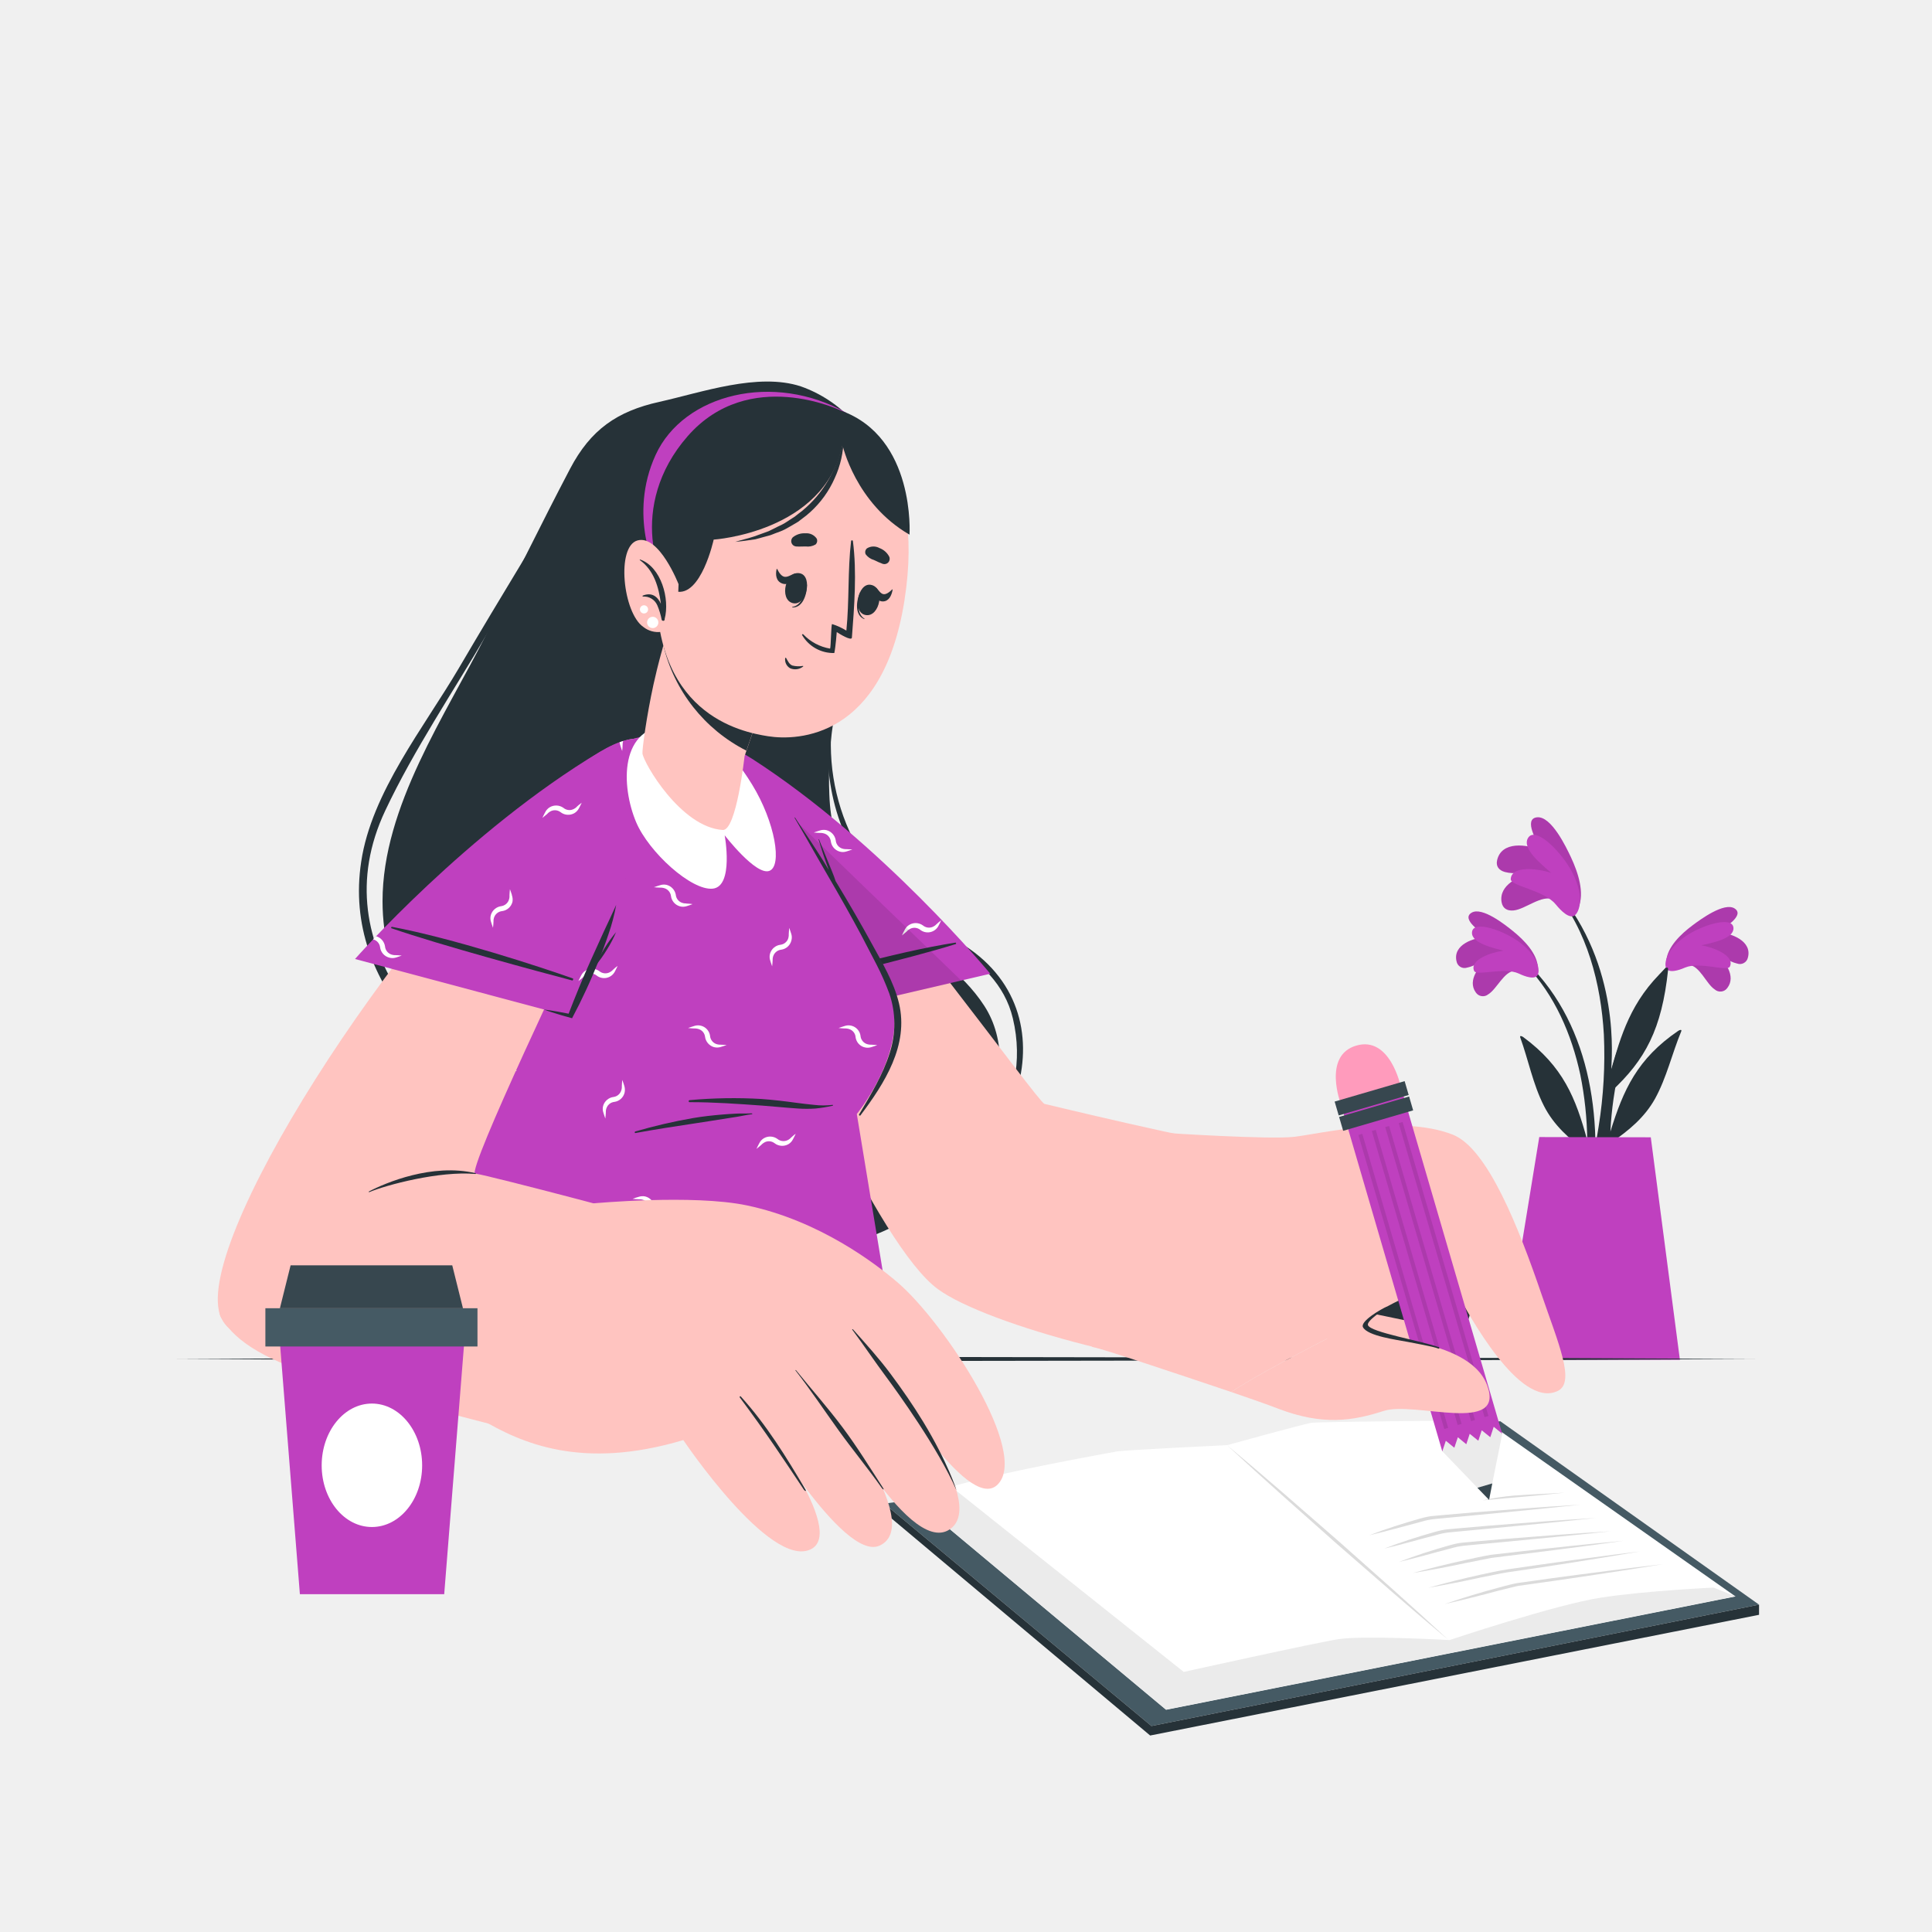
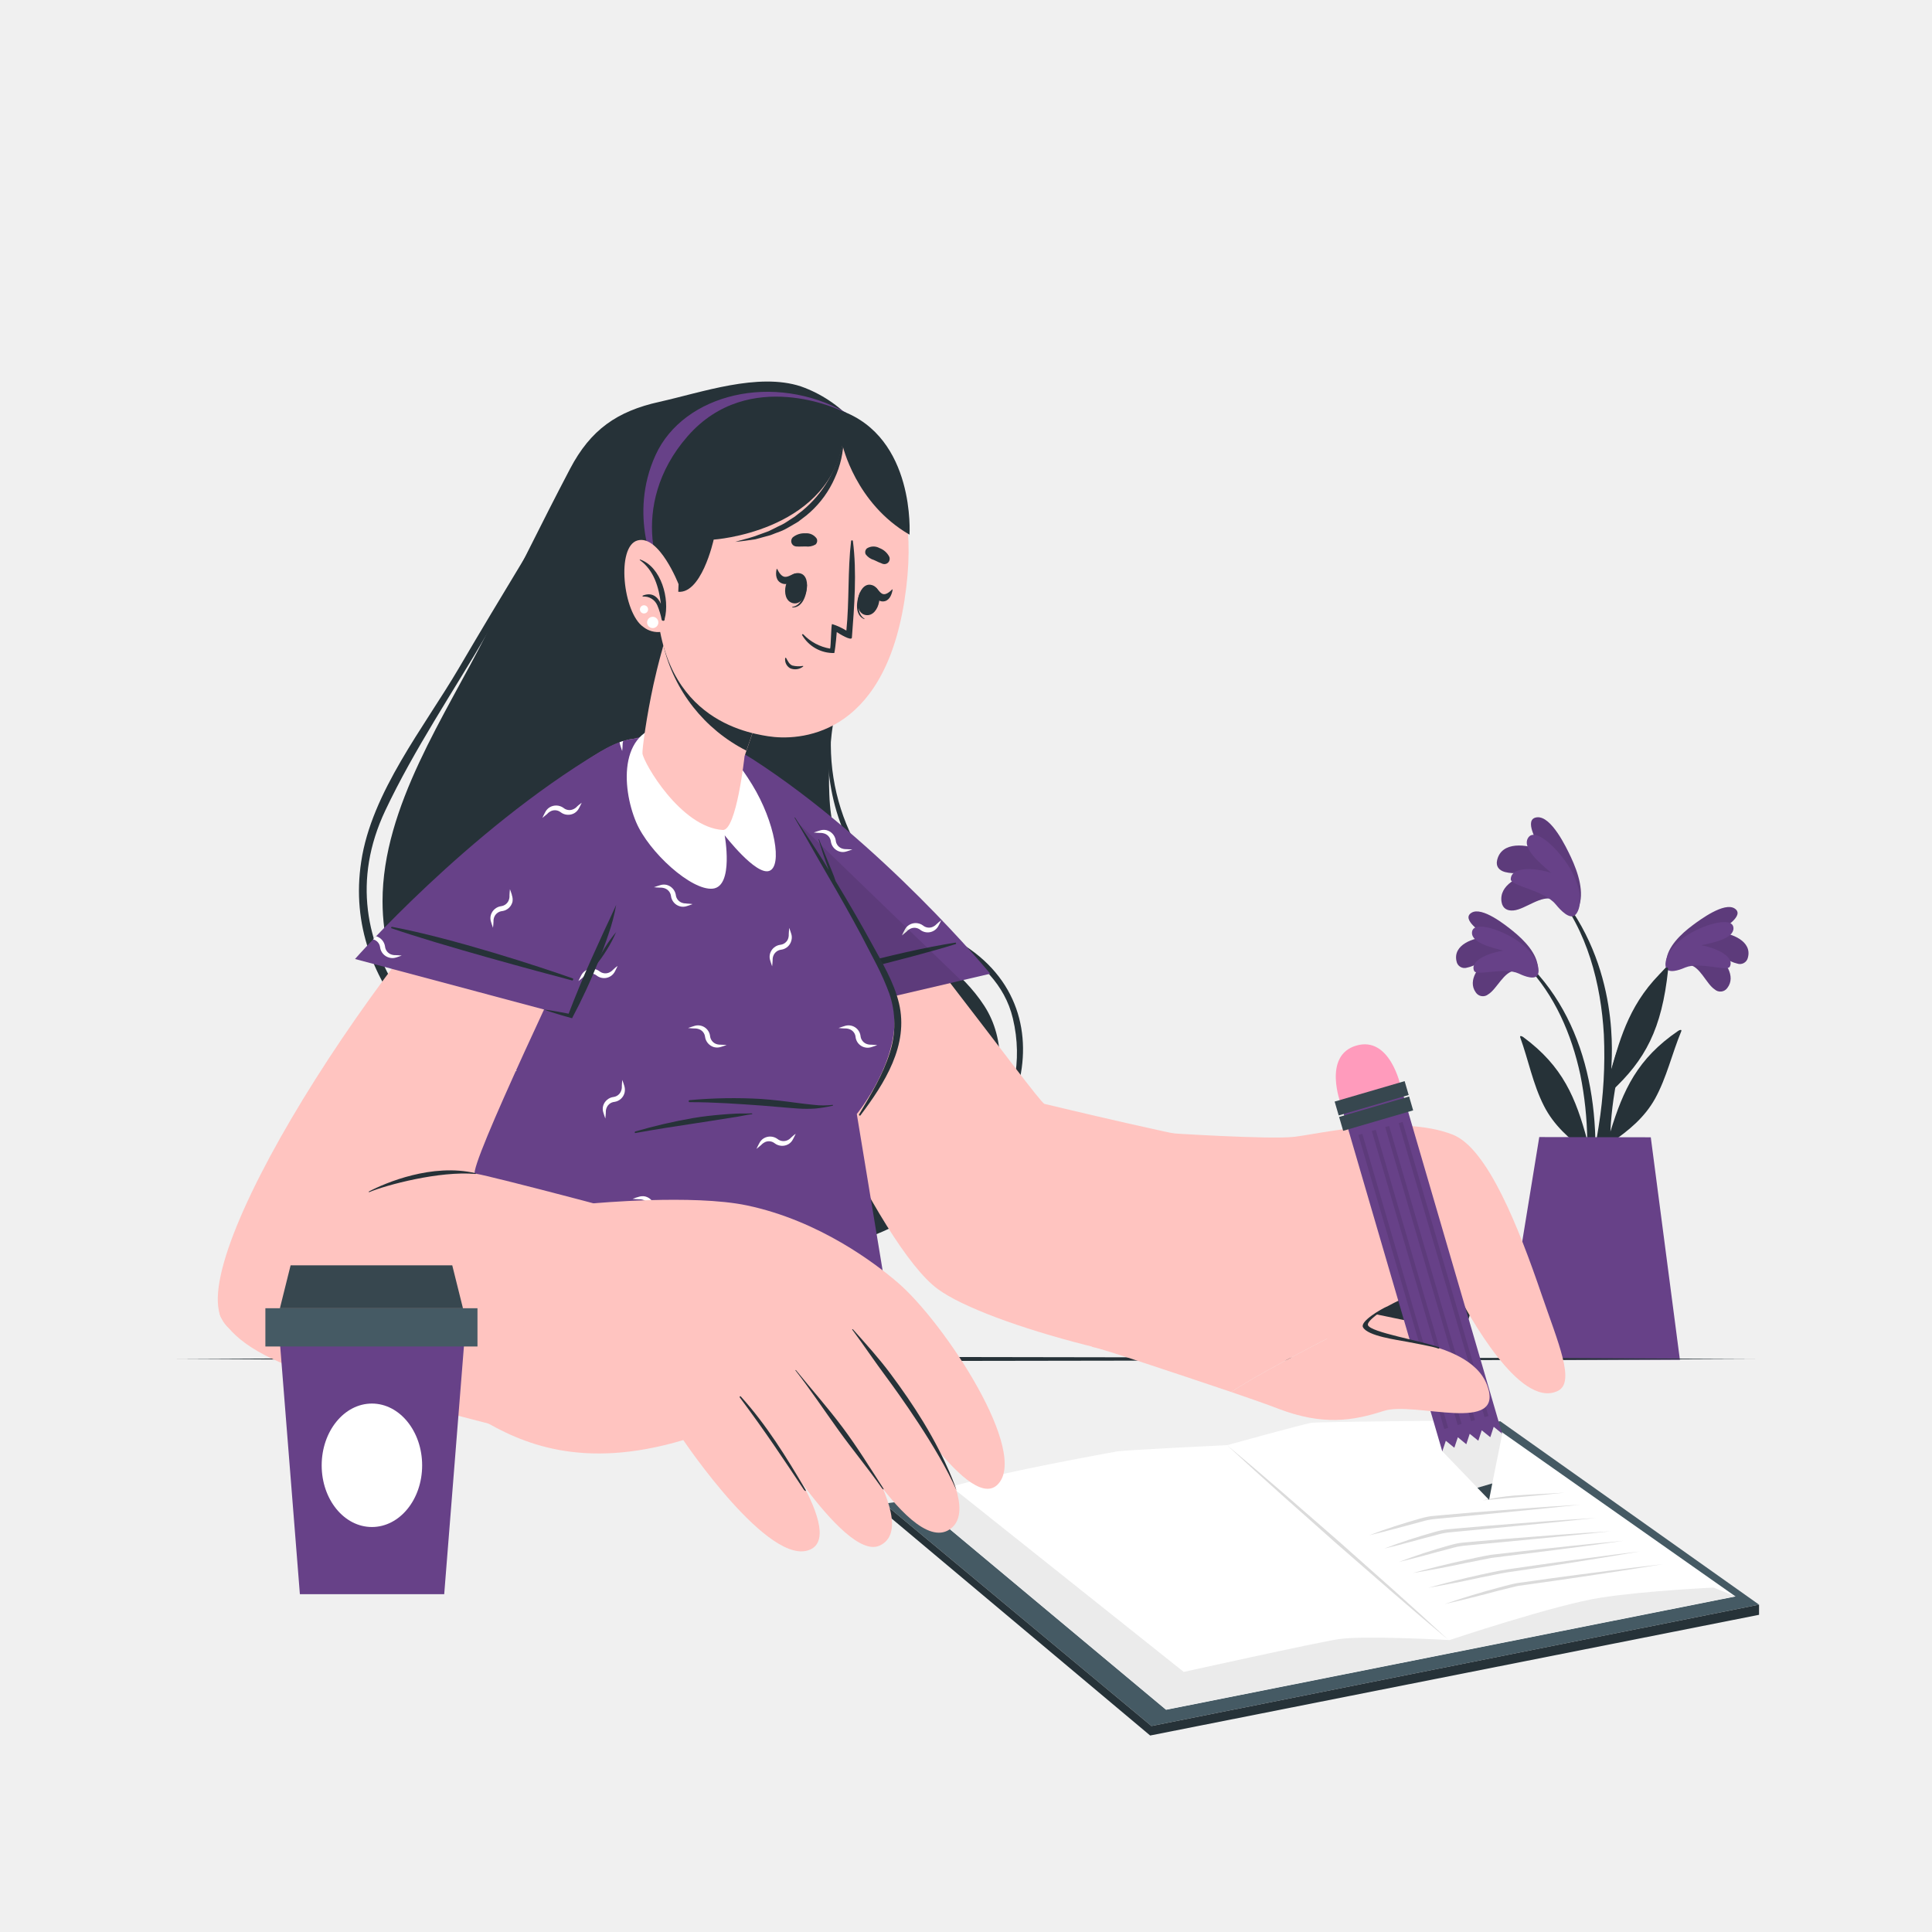
<svg xmlns="http://www.w3.org/2000/svg" viewBox="0 0 500 500">
  <g id="freepik--Book--inject-56">
    <polygon points="228.85 389.14 388.26 367.81 455.24 415.28 297.99 446.69 228.85 389.14" style="fill:#455a64" />
    <polygon points="228.85 389.14 297.99 446.69 455.24 415.28 455.24 417.91 297.66 449.15 228.85 391.4 228.85 389.14" style="fill:#263238" />
    <path d="M238.5,389.64l63.29,52.85,147.36-29.33-64.8-45.56s-43,.28-45.08.64S317.58,374,317.58,374s-26.77,1.28-28.62,1.65c-1.26.26-28.24,5-42.76,9.09Z" style="fill:#fff" />
    <polygon points="317.58 374.03 324.87 380.18 332.1 386.39 346.49 398.92 360.75 411.59 367.83 417.97 374.86 424.42 367.57 418.27 360.34 412.06 345.95 399.53 331.69 386.86 324.61 380.48 317.58 374.03" style="fill:#dbdbdb" />
    <path d="M373.86,415.13q6.81-2.33,13.76-4.19c1.16-.31,2.31-.64,3.48-.91.59-.14,1.17-.27,1.8-.37l1.78-.24,7.12-1c4.74-.66,9.5-1.24,14.25-1.87s9.5-1.18,14.26-1.74c-4.73.77-9.46,1.53-14.2,2.24s-9.47,1.45-14.21,2.11l-7.11,1-1.78.25c-.55.1-1.14.25-1.71.39l-3.48.86C383.19,412.91,378.55,414.09,373.86,415.13Z" style="fill:#dbdbdb" />
    <path d="M369.67,410.91q6.7-1.89,13.5-3.38c2.27-.5,4.51-1,6.85-1.36l6.88-1c4.59-.67,9.18-1.27,13.78-1.9s9.19-1.21,13.79-1.77c-4.57.78-9.14,1.55-13.72,2.27s-9.16,1.47-13.75,2.14l-6.88,1c-1.14.16-2.24.41-3.38.64l-3.41.68Q376.54,409.73,369.67,410.91Z" style="fill:#dbdbdb" />
    <path d="M365.59,407.1c4.44-1.21,8.91-2.33,13.41-3.31,2.25-.49,4.48-1,6.78-1.4l6.87-.79c4.57-.53,9.16-1,13.73-1.49s9.17-.92,13.75-1.35c-4.56.65-9.12,1.28-13.68,1.86s-9.13,1.19-13.7,1.73c-2.28.29-4.58.54-6.84.85l-6.75,1.34Q372.41,406,365.59,407.1Z" style="fill:#dbdbdb" />
    <path d="M362.05,404.23c4.33-1.68,8.74-3.08,13.21-4.34.56-.16,1.12-.3,1.7-.42a13.6,13.6,0,0,1,1.76-.26l3.46-.31,6.92-.6c9.22-.74,18.45-1.45,27.69-2-9.2,1-18.42,1.88-27.63,2.77l-6.91.64-3.45.33a19.52,19.52,0,0,0-3.33.69C371,401.87,366.57,403.19,362.05,404.23Z" style="fill:#dbdbdb" />
    <path d="M358.21,400.78c4.33-1.68,8.74-3.08,13.2-4.34.57-.16,1.13-.3,1.7-.42a13.74,13.74,0,0,1,1.77-.26l3.46-.31,6.92-.6c9.22-.74,18.45-1.45,27.69-2-9.2,1-18.42,1.88-27.63,2.76l-6.91.65-3.45.33a19.52,19.52,0,0,0-3.33.69C367.17,398.42,362.73,399.73,358.21,400.78Z" style="fill:#dbdbdb" />
    <path d="M354.37,397.32c4.32-1.67,8.73-3.07,13.2-4.33.56-.16,1.13-.3,1.7-.42a12.19,12.19,0,0,1,1.77-.26l3.46-.31,6.91-.6c9.23-.74,18.46-1.45,27.7-2-9.21,1-18.42,1.88-27.63,2.76l-6.91.65-3.45.33a18.6,18.6,0,0,0-3.33.69C363.32,395,358.89,396.28,354.37,397.32Z" style="fill:#dbdbdb" />
    <path d="M391.82,387.06c4.94-.37,8.2-.44,13.14-.76-9.2,1-12,1.11-21.25,2A58.14,58.14,0,0,1,391.82,387.06Z" style="fill:#dbdbdb" />
    <path d="M246.2,384.77l60.15,47.92s33.75-7.48,40.07-8.48,28.73.23,28.73.23,27.56-9.22,39.32-11,29-2.57,29-2.57l5.63,2.25-70.9,14.11-76.46,15.22L238.5,389.64Z" style="fill:#ebebeb" />
  </g>
  <g id="freepik--Plant--inject-56">
    <path d="M395.33,249.28c16.95,16.59,19.8,42.27,16.22,64.75-.09.51-.88.37-.88-.11,0-5.12.16-10.19.14-15.25l-.26-.68c-4.42-3.21-8.49-6.85-11-11.83-2.83-5.56-4-11.84-6.11-17.66-.2-.56.39-.39.78-.1,10.31,7.6,13.6,15.78,16.56,26.72a91.22,91.22,0,0,0-1.8-17c-2.23-10.38-6.63-20.66-14.09-28.36C394.6,249.43,395,249,395.33,249.28Z" style="fill:#263238" />
-     <path d="M392.15,251.21c-2.92.1-4.75,4.76-7,6.12a2.19,2.19,0,0,1-3.22-.5c-2.25-3.15.84-7,3.74-9.19-2.07.85-3.8,2.35-6,2.78a2.1,2.1,0,0,1-2.72-1.64c-1-4.28,4.38-6.19,8.07-6.28-1.79-1.24-6.91-4.62-4.19-6.28s8.77,3.16,10.73,4.75c2.89,2.34,6.32,5.84,6.45,9.5C398.12,254.74,394.39,252.11,392.15,251.21Z" style="fill:#BF40BF" />
+     <path d="M392.15,251.21c-2.92.1-4.75,4.76-7,6.12a2.19,2.19,0,0,1-3.22-.5c-2.25-3.15.84-7,3.74-9.19-2.07.85-3.8,2.35-6,2.78a2.1,2.1,0,0,1-2.72-1.64c-1-4.28,4.38-6.19,8.07-6.28-1.79-1.24-6.91-4.62-4.19-6.28s8.77,3.16,10.73,4.75c2.89,2.34,6.32,5.84,6.45,9.5C398.12,254.74,394.39,252.11,392.15,251.21Z" style="fill:#674188" />
    <path d="M392.15,251.21c-2.92.1-4.75,4.76-7,6.12a2.19,2.19,0,0,1-3.22-.5c-2.25-3.15.84-7,3.74-9.19-2.07.85-3.8,2.35-6,2.78a2.1,2.1,0,0,1-2.72-1.64c-1-4.28,4.38-6.19,8.07-6.28-1.79-1.24-6.91-4.62-4.19-6.28s8.77,3.16,10.73,4.75c2.89,2.34,6.32,5.84,6.45,9.5C398.12,254.74,394.39,252.11,392.15,251.21Z" style="opacity:0.1" />
-     <path d="M393,251.93c-3.73-1.69-10.89.75-11.5-.67-1.23-2.87,4.49-4.84,7.58-5.22-2.85-.77-8.3-2-8.13-4.74.2-3.35,8.36-.47,12.49,2.69,5.2,4,5.17,7.84,4.31,8.61C396.56,253.66,393.61,252.21,393,251.93Z" style="fill:#BF40BF" />
+     <path d="M393,251.93c-3.73-1.69-10.89.75-11.5-.67-1.23-2.87,4.49-4.84,7.58-5.22-2.85-.77-8.3-2-8.13-4.74.2-3.35,8.36-.47,12.49,2.69,5.2,4,5.17,7.84,4.31,8.61C396.56,253.66,393.61,252.21,393,251.93Z" style="fill:#674188" />
    <path d="M433.93,247.64c-17.56,15.93-21.38,41.48-18.67,64.09.07.51.87.4.88-.08.2-5.11.24-10.19.45-15.24l.28-.67c4.55-3.05,8.75-6.53,11.46-11.41,3-5.45,4.39-11.68,6.77-17.41.23-.55-.37-.41-.77-.14C423.74,274,420.14,282,416.77,292.85a90.23,90.23,0,0,1,2.44-16.94c2.62-10.29,7.41-20.4,15.16-27.81C434.65,247.82,434.24,247.35,433.93,247.64Z" style="fill:#263238" />
-     <path d="M437,249.69c2.91.21,4.56,4.94,6.78,6.38a2.19,2.19,0,0,0,3.24-.38c2.37-3.06-.57-7.05-3.39-9.33,2,.94,3.71,2.5,5.93,3a2.11,2.11,0,0,0,2.79-1.53c1.15-4.24-4.15-6.35-7.83-6.58,1.83-1.17,7.08-4.36,4.42-6.12s-8.88,2.83-10.9,4.34c-3,2.23-6.54,5.59-6.81,9.24C430.94,253,434.77,250.5,437,249.69Z" style="fill:#BF40BF" />
+     <path d="M437,249.69c2.91.21,4.56,4.94,6.78,6.38a2.19,2.19,0,0,0,3.24-.38c2.37-3.06-.57-7.05-3.39-9.33,2,.94,3.71,2.5,5.93,3a2.11,2.11,0,0,0,2.79-1.53c1.15-4.24-4.15-6.35-7.83-6.58,1.83-1.17,7.08-4.36,4.42-6.12s-8.88,2.83-10.9,4.34c-3,2.23-6.54,5.59-6.81,9.24C430.94,253,434.77,250.5,437,249.69Z" style="fill:#674188" />
    <path d="M437,249.69c2.91.21,4.56,4.94,6.78,6.38a2.19,2.19,0,0,0,3.24-.38c2.37-3.06-.57-7.05-3.39-9.33,2,.94,3.71,2.5,5.93,3a2.11,2.11,0,0,0,2.79-1.53c1.15-4.24-4.15-6.35-7.83-6.58,1.83-1.17,7.08-4.36,4.42-6.12s-8.88,2.83-10.9,4.34c-3,2.23-6.54,5.59-6.81,9.24C430.94,253,434.77,250.5,437,249.69Z" style="opacity:0.1" />
-     <path d="M436.17,250.38c3.79-1.56,10.86,1.15,11.52-.23,1.34-2.83-4.3-5-7.37-5.51,2.87-.66,8.36-1.68,8.3-4.43-.08-3.36-8.34-.79-12.58,2.22-5.35,3.79-5.47,7.63-4.64,8.44C432.54,252,435.55,250.63,436.17,250.38Z" style="fill:#BF40BF" />
+     <path d="M436.17,250.38c3.79-1.56,10.86,1.15,11.52-.23,1.34-2.83-4.3-5-7.37-5.51,2.87-.66,8.36-1.68,8.3-4.43-.08-3.36-8.34-.79-12.58,2.22-5.35,3.79-5.47,7.63-4.64,8.44C432.54,252,435.55,250.63,436.17,250.38Z" style="fill:#674188" />
    <path d="M416,289.73a173.25,173.25,0,0,1-5.46,25.2.63.63,0,0,1-1.23-.25c1.16-7.77,3.26-15.39,4.42-23.15a116.86,116.86,0,0,0,1.35-23.78c-.74-13.08-4.3-27-12.84-37.24-.18-.24.21-.59.41-.36C419.71,250.08,417,274.52,417,276.71c2.42-8.25,4.91-17.71,14.07-26.11.39-.36.7-.19.63.42-1.63,15.31-5.89,23.3-14.76,31.48Q416.55,286.15,416,289.73Z" style="fill:#263238" />
-     <path d="M402.06,232.8c-3.08-1.36-7.32,2.55-10.36,2.82-1.61.15-2.8-.49-3.09-2.15-.75-4.39,4.41-6.86,8.51-7.65-2.58-.16-5.13.53-7.66-.15-1.54-.43-2.38-1.48-2-3.07,1.13-4.94,7.67-4.21,11.54-2.45-1.23-2.19-4.85-8.28-1.19-8.63s7.51,7.7,8.75,10.34c1.81,3.87,3.62,9.23,1.91,13.09C406.49,239.47,403.94,234.86,402.06,232.8Z" style="fill:#BF40BF" />
+     <path d="M402.06,232.8c-3.08-1.36-7.32,2.55-10.36,2.82-1.61.15-2.8-.49-3.09-2.15-.75-4.39,4.41-6.86,8.51-7.65-2.58-.16-5.13.53-7.66-.15-1.54-.43-2.38-1.48-2-3.07,1.13-4.94,7.67-4.21,11.54-2.45-1.23-2.19-4.85-8.28-1.19-8.63s7.51,7.7,8.75,10.34c1.81,3.87,3.62,9.23,1.91,13.09C406.49,239.47,403.94,234.86,402.06,232.8Z" style="fill:#674188" />
    <path d="M402.06,232.8c-3.08-1.36-7.32,2.55-10.36,2.82-1.61.15-2.8-.49-3.09-2.15-.75-4.39,4.41-6.86,8.51-7.65-2.58-.16-5.13.53-7.66-.15-1.54-.43-2.38-1.48-2-3.07,1.13-4.94,7.67-4.21,11.54-2.45-1.23-2.19-4.85-8.28-1.19-8.63s7.51,7.7,8.75,10.34c1.81,3.87,3.62,9.23,1.91,13.09C406.49,239.47,403.94,234.86,402.06,232.8Z" style="opacity:0.1" />
-     <path d="M402.57,234c-3-3.63-11.67-4.71-11.59-6.48.16-3.6,7.09-2.76,10.49-1.6-2.56-2.23-7.6-6.25-6.05-9,1.9-3.37,8.91,3.73,11.6,9.09,3.39,6.76,1.42,10.73.14,11.1C405.4,237.56,403.07,234.57,402.57,234Z" style="fill:#BF40BF" />
-     <path d="M427.22,294.33l7.54,57.61H388.87c.95-5.1,9.49-57.67,9.49-57.67Z" style="fill:#BF40BF" />
+     <path d="M402.57,234c-3-3.63-11.67-4.71-11.59-6.48.16-3.6,7.09-2.76,10.49-1.6-2.56-2.23-7.6-6.25-6.05-9,1.9-3.37,8.91,3.73,11.6,9.09,3.39,6.76,1.42,10.73.14,11.1C405.4,237.56,403.07,234.57,402.57,234Z" style="fill:#674188" />
+     <path d="M427.22,294.33l7.54,57.61H388.87c.95-5.1,9.49-57.67,9.49-57.67Z" style="fill:#674188" />
  </g>
  <g id="freepik--Desk--inject-56">
    <polygon points="45.75 351.7 96.82 351.46 147.88 351.37 250 351.2 352.12 351.37 403.19 351.46 454.25 351.7 403.19 351.95 352.12 352.04 250 352.2 147.88 352.04 96.82 351.95 45.75 351.7" style="fill:#263238" />
  </g>
  <g id="freepik--Character--inject-56">
    <path d="M126,163.89C115.35,185.06,99,208.66,99,233.23,99,252.48,109.23,270,121.74,284c27.56,30.63,74.8,54.2,114.2,30.88,15.72-9.32,30.11-37,18.82-54.53-5.81-9-15-14.59-23.13-21.25-10.74-8.75-16.48-19.55-17-33.46-1.1-27.1,8.38-42.33,17-67.24,1.58-4.63,2.51-9.47-.2-15.19a33.3,33.3,0,0,0-10.68-14.27A33.22,33.22,0,0,0,207.27,100c-11.11-3.65-25.69,1.57-36.63,4s-17.79,7.19-23.11,17.33C140.15,135.38,133.18,149.69,126,163.89Z" style="fill:#263238" />
    <path d="M118.77,172.88c11-18.77,22.4-37.3,33.67-55.91.07-.12.26,0,.19.09-8.83,15.58-17.43,31.27-26.46,46.75-8.85,15.16-19,30.15-26.48,46-16.82,35.67,13.6,66.91,45,78.87,1.43.54.4,2.76-1,2.16-27.21-11.37-55.2-35-50.21-67.84C96.16,205.05,109.76,188.22,118.77,172.88Z" style="fill:#263238" />
    <path d="M230.73,135.71a.33.33,0,0,1,.59.28c-8,20.19-19.17,43-15.63,65.26a54.94,54.94,0,0,0,14.43,29.22c6.06,6.36,13.82,10.16,20.9,15.17,27.7,19.59,9.6,60.73-19.65,66.83-.61.13-.86-.93-.24-1.08,21.08-5.41,36.3-25.62,31-47.82-4.21-17.81-25.62-22.37-36.28-35.74C203.82,200.11,217.23,164.17,230.73,135.71Z" style="fill:#263238" />
    <path d="M184.54,215.38c15.91,48,43.07,107.07,58.11,118.19C255.54,343.1,304,355.69,325,354.38c6.17-.38,2.29-57-4.28-57.81-10.52-1.27-49.64-10.7-50.42-10.89-1.67-.42-44.92-60.59-63.18-77.42C185.78,188.58,177.42,193.92,184.54,215.38Z" style="fill: rgb(255, 196, 192);" />
    <path d="M323.77,311.72s34.91,19.28,36.29,20.81-.74,3.58-2.34,5.23a20.08,20.08,0,0,1-3.67,1.95c-5.93,2.82-16.28,8-11.44,14.77,6.36,8.86,29.64-2.82,33-5.22a12.75,12.75,0,0,0,3.08-4.49c2.81-5.95,5-16.1.48-22.66-6.2-9-16.49-15.11-25-21.06Z" style="fill: rgb(255, 196, 192);" />
    <path d="M323.77,311.72s34.91,19.28,36.29,20.81-.74,3.58-2.34,5.23a20.08,20.08,0,0,1-3.67,1.95c8.76,1.84,18.44,3.82,24.63,5.06,2.81-5.95,5-16.1.48-22.66-6.2-9-16.49-15.11-25-21.06Z" style="fill:#263238" />
    <path d="M282.87,348.62c2.31.39,21.38,6.79,35.75,11.62,9.81-6.4,30.84-16.86,36.4-19.66,5.65-4.16,20.11-9.85,20.41-9.23.58,1.15,2.61,5.24,5.47,10,3.79,6.28,9,13.76,14.16,17.25,2.82,1.89,5.59,2.61,8.13,1.35,4.57-2.25.05-12.45-4.25-25-5.84-17.1-13.94-37.8-23-41.32-13.4-5.22-34.47-.2-40.91.57s-33.41-1-33.41-1C275.55,316.58,279.8,348.08,282.87,348.62Z" style="fill: rgb(255, 196, 192);" />
    <path d="M347,285.68s-4.78-12.51,4-15.08,11.5,10.55,11.5,10.55Z" style="fill:#ff9bbc" />
-     <rect x="359.74" y="281.02" width="16.16" height="94.19" transform="translate(-77.24 116.29) rotate(-16.28)" style="fill:#BF40BF" />
+     <rect x="359.74" y="281.02" width="16.16" height="94.19" transform="translate(-77.24 116.29) rotate(-16.28)" style="fill:#674188" />
    <rect x="362.66" y="291.96" width="1.05" height="79.27" transform="translate(-78.41 115.14) rotate(-16.28)" style="opacity:0.1" />
    <rect x="366.13" y="290.94" width="1.05" height="79.27" transform="translate(-77.98 116.06) rotate(-16.28)" style="opacity:0.1" />
    <rect x="369.6" y="289.93" width="1.05" height="79.27" transform="translate(-77.56 117) rotate(-16.28)" style="opacity:0.1" />
    <rect x="373.08" y="288.91" width="1.05" height="79.27" transform="translate(-77.13 117.92) rotate(-16.28)" style="opacity:0.1" />
    <rect x="345.56" y="282.35" width="18.87" height="3.74" transform="translate(-65.45 110.93) rotate(-16.28)" style="fill:#37474f" />
    <rect x="346.72" y="286.32" width="18.87" height="3.74" transform="translate(-66.52 111.42) rotate(-16.28)" style="fill:#37474f" />
    <path d="M388.78,371.05l-2.58,12.86-.83,4.25-3-3.12-9.1-9.46.91-2.71s2.15,1.78,2.2,1.81l.91-2.72,2.19,1.81.88-2.7s2.18,1.77,2.23,1.79l.88-2.7s2.18,1.77,2.22,1.79l.88-2.7Z" style="fill:#ebebeb" />
    <polygon points="386.2 383.91 385.37 388.16 382.35 385.04 386.2 383.91" style="fill:#37474f" />
    <path d="M318.62,360.24c4.9,1.67,9.25,3.2,12.17,4.32,11.52,4.43,19.35,3.16,27.34.58s31.55,6.26,26.73-6.66-32.31-11.66-32.05-15.33c.05-.7.88-1.6,2.21-2.57C349.46,343.38,328.43,353.84,318.62,360.24Z" style="fill: rgb(255, 196, 192);" />
    <path d="M358.82,338.21c.3-.11.35.1,0,.3-1,.61-5.29,3.41-4.78,4.48.9,1.85,13.26,3.89,18.3,5.65.27.09.17.48-.09.37-1.32-.55-6.74-1.47-8-1.74-2.54-.5-10.4-1.49-11.53-3.82C352,341.89,357.63,338.67,358.82,338.21Z" style="fill:#263238" />
-     <path d="M256.28,252,200.14,265.1S184,225.67,180,203.53c-2.21-12.42,5.11-13.3,14.68-7.13C228.21,218,256.28,252,256.28,252Z" style="fill:#BF40BF" />
+     <path d="M256.28,252,200.14,265.1S184,225.67,180,203.53c-2.21-12.42,5.11-13.3,14.68-7.13C228.21,218,256.28,252,256.28,252Z" style="fill:#674188" />
    <path d="M242.38,239.17a3,3,0,0,1-1.14.76,2.44,2.44,0,0,1-2.36-.41,3.21,3.21,0,0,0-3.58-.16,3.11,3.11,0,0,0-1.17,1.29c-.24.49-.51.94-.71,1.44.44-.32.8-.69,1.21-1a3.22,3.22,0,0,1,1.13-.81,2.43,2.43,0,0,1,2.35.32,3.14,3.14,0,0,0,4.77-1c.22-.47.51-.93.71-1.43C243.15,238.46,242.77,238.82,242.38,239.17Zm-51.08-32.4a3.16,3.16,0,0,1-1.14.76,2.47,2.47,0,0,1-2.36-.41,3.19,3.19,0,0,0-3.58-.18,3.12,3.12,0,0,0-1.17,1.32c-.24.47-.51.93-.71,1.43.44-.33.8-.71,1.21-1.06a3,3,0,0,1,1.13-.79,2.41,2.41,0,0,1,2.33.32,3.25,3.25,0,0,0,3.57.27,3.09,3.09,0,0,0,1.21-1.28c.23-.47.5-.92.71-1.42A14.91,14.91,0,0,0,191.3,206.77Zm13.46,34.85c-.17-.5-.3-1-.51-1.51-.07.54-.07,1.06-.12,1.59a3.16,3.16,0,0,1-.22,1.36A2.44,2.44,0,0,1,202,244.5a3.22,3.22,0,0,0-2.72,2.32,3,3,0,0,0,.05,1.76c.17.5.3,1,.5,1.51.08-.53.08-1.05.13-1.59a2.79,2.79,0,0,1,.27-1.35,2.48,2.48,0,0,1,1.94-1.37,3.15,3.15,0,0,0,2.65-2.42A3,3,0,0,0,204.76,241.62ZM219,219.76a3,3,0,0,1-1.34-.27,2.43,2.43,0,0,1-1.37-2,3.23,3.23,0,0,0-2.42-2.65,3.15,3.15,0,0,0-1.74.11c-.5.17-1,.3-1.53.5.55.08,1.07.08,1.61.11a3.34,3.34,0,0,1,1.36.24,2.47,2.47,0,0,1,1.44,1.88,3.19,3.19,0,0,0,2.32,2.72,3,3,0,0,0,1.75-.05c.51-.17,1-.3,1.52-.52C220.07,219.79,219.55,219.81,219,219.76Z" style="fill:#fff" />
    <path d="M200,255.8c8.47-2.72,31.66-9.46,47.31-11.86.09,0,.19.33.1.36-12.71,4-38.59,10-47.26,12C200,256.36,199.89,255.86,200,255.8Z" style="fill:#263238" />
    <path d="M248.77,253.77,200.14,265.1S184,225.67,180,203.53c-1.42-7.94,1.07-11.17,5.56-10.84Z" style="opacity:0.1" />
-     <path d="M232.13,351.25H88.35s15.94-98.59,62.26-151.33c12.5-14.23,32.29-11.74,43-2.11a99.21,99.21,0,0,1,10.43,11.85c9.74,12.51,25.65,42.56,27.14,50.69,2.45,13.43-9.44,27.95-9.44,27.95Z" style="fill:#BF40BF" />
+     <path d="M232.13,351.25H88.35s15.94-98.59,62.26-151.33c12.5-14.23,32.29-11.74,43-2.11a99.21,99.21,0,0,1,10.43,11.85c9.74,12.51,25.65,42.56,27.14,50.69,2.45,13.43-9.44,27.95-9.44,27.95Z" style="fill:#674188" />
    <path d="M232.65,259.62c-1.33-5.54-4.41-10.6-7.12-15.56-2.86-5.23-5.86-10.37-8.94-15.48l-.33-.54c-.51-1.63-1.25-3.23-1.87-4.81-.79-2-1.65-4-2.43-6a.06.06,0,0,0-.12,0c.65,2.11,1.29,4.23,2.06,6.3.2.53.39,1.07.59,1.62-1-1.7-2.08-3.4-3.16-5.08-1.83-2.86-3.76-5.65-5.59-8.51a.07.07,0,0,0-.11.07c2.94,5,5.76,10.1,8.69,15.12s5.79,10.07,8.53,15.19q2,3.81,4,7.69a67.53,67.53,0,0,1,3.3,7.49,24.23,24.23,0,0,1,.1,15.4c-1.77,5.66-4.92,10.81-7.92,15.89-.12.2.2.45.35.25C228.92,280.37,235.26,270.49,232.65,259.62Z" style="fill:#263238" />
    <path d="M183.17,340.52a2.64,2.64,0,0,1-1.13.74,2.44,2.44,0,0,1-2.36-.4,3.13,3.13,0,0,0-4.74,1.14c-.23.48-.5.93-.71,1.44.43-.33.81-.71,1.22-1.06a2.92,2.92,0,0,1,1.12-.79,2.4,2.4,0,0,1,2.34.3,3.21,3.21,0,0,0,3.57.29,3.06,3.06,0,0,0,1.2-1.28c.24-.48.51-.94.71-1.43C184,339.79,183.58,340.17,183.17,340.52Zm21.54-46.1a2.66,2.66,0,0,1-1.14.76,2.48,2.48,0,0,1-2.35-.41,3.22,3.22,0,0,0-3.59-.16,3.16,3.16,0,0,0-1.15,1.3c-.24.49-.51.93-.71,1.43.42-.31.8-.69,1.2-1a3.45,3.45,0,0,1,1.13-.81,2.4,2.4,0,0,1,2.34.32,3.23,3.23,0,0,0,3.57.28,3,3,0,0,0,1.2-1.27c.24-.48.51-.94.72-1.44C205.48,293.71,205.12,294.07,204.71,294.42Zm-67.5,16.25a2.85,2.85,0,0,1-1.14.76,2.42,2.42,0,0,1-2.35-.41,3.17,3.17,0,0,0-4.76,1.14c-.23.49-.5.93-.71,1.43a15.2,15.2,0,0,0,1.22-1,3.64,3.64,0,0,1,1.12-.81,2.47,2.47,0,0,1,2.36.32,3.13,3.13,0,0,0,4.77-1c.22-.48.5-.94.71-1.44C138,310,137.61,310.32,137.21,310.67ZM158.62,251a3,3,0,0,1-1.14.76,2.43,2.43,0,0,1-2.35-.41,3.22,3.22,0,0,0-3.59-.16,3.18,3.18,0,0,0-1.17,1.29c-.23.49-.5.94-.71,1.44a15.2,15.2,0,0,0,1.22-1,3.38,3.38,0,0,1,1.12-.81,2.44,2.44,0,0,1,2.36.32,3.14,3.14,0,0,0,4.77-1c.22-.47.5-.93.71-1.43C159.4,250.27,159,250.63,158.62,251Zm-9.32-42.23a3,3,0,0,1-1.14.75,2.39,2.39,0,0,1-2.35-.41,3.21,3.21,0,0,0-2.17-.6c-.34.44-.67.89-1,1.34h0a2.43,2.43,0,0,1,2.35.32,3.22,3.22,0,0,0,3.56.28,3.15,3.15,0,0,0,1.21-1.28c.23-.47.51-.93.72-1.44A15.91,15.91,0,0,0,149.3,208.75Zm42-2a3.16,3.16,0,0,1-1.14.76,2.47,2.47,0,0,1-2.36-.41,3.19,3.19,0,0,0-3.58-.18,3.12,3.12,0,0,0-1.17,1.32c-.24.47-.51.93-.71,1.43.44-.33.8-.71,1.21-1.06a3,3,0,0,1,1.13-.79,2.41,2.41,0,0,1,2.33.32,3.25,3.25,0,0,0,3.57.27,3.09,3.09,0,0,0,1.21-1.28c.23-.47.5-.92.71-1.42A14.91,14.91,0,0,0,191.3,206.77ZM148.11,337.53c-.17-.51-.3-1-.5-1.52-.08.54-.08,1.06-.13,1.6a3,3,0,0,1-.22,1.36,2.47,2.47,0,0,1-1.88,1.44,3.19,3.19,0,0,0-2.72,2.32,3,3,0,0,0,.05,1.75c.17.51.3,1,.51,1.52.08-.54.08-1.06.12-1.6a3,3,0,0,1,.27-1.34,2.49,2.49,0,0,1,2-1.37,3.24,3.24,0,0,0,2.65-2.42A3.15,3.15,0,0,0,148.11,337.53ZM132.46,231.64c-.18-.51-.3-1-.52-1.52-.08.54-.07,1.06-.12,1.6a2.79,2.79,0,0,1-.23,1.36,2.44,2.44,0,0,1-1.88,1.43,3.25,3.25,0,0,0-2.72,2.33,3,3,0,0,0,.06,1.75c.18.51.3,1,.51,1.52.08-.54.08-1.06.13-1.6a2.75,2.75,0,0,1,.26-1.34,2.46,2.46,0,0,1,2-1.38,3.19,3.19,0,0,0,2.65-2.41A3.35,3.35,0,0,0,132.46,231.64Zm72.3,10c-.17-.5-.3-1-.51-1.51-.07.54-.07,1.06-.12,1.59a3.16,3.16,0,0,1-.22,1.36A2.44,2.44,0,0,1,202,244.5a3.22,3.22,0,0,0-2.72,2.32,3,3,0,0,0,.05,1.76c.17.5.3,1,.5,1.51.08-.53.08-1.05.13-1.59a2.79,2.79,0,0,1,.27-1.35,2.48,2.48,0,0,1,1.94-1.37,3.15,3.15,0,0,0,2.65-2.42A3,3,0,0,0,204.76,241.62Zm-93.14,49c-.18-.51-.3-1-.51-1.52-.08.54-.08,1.06-.13,1.6a2.91,2.91,0,0,1-.22,1.36,2.46,2.46,0,0,1-1.88,1.44,3.4,3.4,0,0,0-2,1.07c-.24.87-.47,1.74-.71,2.61h0a1.93,1.93,0,0,0,.09.38c.18.51.3,1,.51,1.52.08-.54.08-1.06.13-1.6a2.62,2.62,0,0,1,.26-1.32,2.44,2.44,0,0,1,2-1.39,3.18,3.18,0,0,0,2.65-2.42A3.07,3.07,0,0,0,111.62,290.62ZM230.93,344a3.17,3.17,0,0,0-1.89,2.1,3.2,3.2,0,0,0,.05,1.77c.17.5.3,1,.52,1.51.08-.53.08-1.07.11-1.59a3,3,0,0,1,.27-1.35,2.49,2.49,0,0,1,1.15-1.14ZM161.56,281c-.17-.51-.3-1-.52-1.52-.08.54-.06,1.08-.11,1.6a2.92,2.92,0,0,1-.24,1.37,2.43,2.43,0,0,1-1.88,1.44,3.23,3.23,0,0,0-2.72,2.31,3,3,0,0,0,.07,1.77c.17.5.3,1,.5,1.51.08-.53.08-1.07.13-1.59a2.74,2.74,0,0,1,.27-1.35,2.41,2.41,0,0,1,1.94-1.37,3.17,3.17,0,0,0,2.65-2.42A3.4,3.4,0,0,0,161.56,281Zm-1.16-88.46a1.58,1.58,0,0,0,.09.31c.17.51.3,1,.5,1.52.08-.54.08-1.06.11-1.6a2.48,2.48,0,0,1,.05-.56Zm26.07,77.82a2.94,2.94,0,0,1-1.34-.27,2.45,2.45,0,0,1-1.37-2,3.14,3.14,0,0,0-4.18-2.54c-.5.17-1,.3-1.51.5.53.08,1.07.08,1.59.11a3.28,3.28,0,0,1,1.36.24,2.37,2.37,0,0,1,1.44,1.88,3.25,3.25,0,0,0,2.32,2.72,3.2,3.2,0,0,0,1.77-.05c.51-.17,1-.3,1.52-.52C187.53,270.39,187,270.41,186.47,270.36Zm38.95,0a2.92,2.92,0,0,1-1.34-.27,2.46,2.46,0,0,1-1.38-2,3.13,3.13,0,0,0-4.17-2.54c-.5.17-1,.3-1.51.5.53.08,1.07.08,1.59.11a3.28,3.28,0,0,1,1.36.24,2.37,2.37,0,0,1,1.44,1.88A3.14,3.14,0,0,0,225.5,271c.51-.17,1-.3,1.52-.52C226.48,270.39,225.94,270.41,225.42,270.36ZM114.11,332.79a2.94,2.94,0,0,1-1.34-.27,2.42,2.42,0,0,1-1.37-2,3.14,3.14,0,0,0-4.18-2.54c-.5.17-1,.3-1.51.5.53.08,1.07.08,1.59.11a3.28,3.28,0,0,1,1.36.24,2.45,2.45,0,0,1,1.46,1.88,3.11,3.11,0,0,0,4.07,2.67c.51-.17,1-.3,1.52-.52C115.17,332.82,114.63,332.82,114.11,332.79Zm58-18.22a3,3,0,0,1-1.34-.27,2.45,2.45,0,0,1-1.37-2,3.23,3.23,0,0,0-2.42-2.66,3.33,3.33,0,0,0-1.76.12,12.7,12.7,0,0,0-1.51.5c.54.08,1.07.08,1.59.11a3.07,3.07,0,0,1,1.38.24,2.46,2.46,0,0,1,1.44,1.88,3.21,3.21,0,0,0,2.32,2.72,3.14,3.14,0,0,0,1.75-.05c.51-.17,1-.3,1.52-.52C173.19,314.6,172.65,314.6,172.13,314.57ZM132.2,276.89a2.75,2.75,0,0,1-1.34-.27,2.43,2.43,0,0,1-1.37-1.94,3.21,3.21,0,0,0-2.42-2.66,3.06,3.06,0,0,0-1.74.1c-.5.17-1,.3-1.52.5.54.1,1.06.08,1.6.13a2.79,2.79,0,0,1,1.36.24,2.46,2.46,0,0,1,1.44,1.86,3.23,3.23,0,0,0,2.32,2.74,3.13,3.13,0,0,0,1.75-.07c.51-.17,1-.3,1.52-.5C133.26,276.94,132.74,276.94,132.2,276.89Zm77,51a2.78,2.78,0,0,1-1.33-.28,2.43,2.43,0,0,1-1.39-1.94,3.16,3.16,0,0,0-2.42-2.66,3.22,3.22,0,0,0-1.73.1c-.51.17-1,.3-1.52.52.54.08,1.06.08,1.59.11a3,3,0,0,1,1.36.24,2.38,2.38,0,0,1,1.44,1.88,3.26,3.26,0,0,0,2.32,2.71,3,3,0,0,0,1.76-.06c.5-.16,1-.3,1.51-.51C210.29,328,209.77,328,209.23,327.92Zm-31.59-94.08a3,3,0,0,1-1.35-.27,2.44,2.44,0,0,1-1.37-2A3.23,3.23,0,0,0,172.5,229a3.16,3.16,0,0,0-1.74.11c-.5.17-1,.3-1.53.5.55.08,1.08.08,1.61.11a3.31,3.31,0,0,1,1.36.24,2.45,2.45,0,0,1,1.44,1.88,3.19,3.19,0,0,0,2.32,2.72,3,3,0,0,0,1.76-.05c.5-.17,1-.3,1.51-.52C178.69,233.87,178.17,233.89,177.64,233.84Z" style="fill:#fff" />
    <path d="M178.44,284.72a124.74,124.74,0,0,1,18.54-.31c3.07.22,6.1.58,9.15,1,1.52.21,3,.37,4.56.53a20.2,20.2,0,0,0,4.79,0,.11.11,0,0,1,0,.22,35.44,35.44,0,0,1-4.48.73,34,34,0,0,1-4.4,0c-3.12-.2-6.22-.53-9.33-.76-6.28-.45-12.56-.9-18.85-.89C178.17,285.24,178.15,284.74,178.44,284.72Z" style="fill:#263238" />
    <path d="M164.43,292.82a136,136,0,0,1,14.91-3.46c2.52-.43,5-.7,7.59-.92,1.21-.1,2.43-.18,3.65-.24s2.69,0,4-.06c.14,0,.18.21,0,.22-1.26.13-2.5.46-3.75.65l-3.77.59c-2.52.39-5,.81-7.55,1.18-5,.74-10,1.53-15.07,2.45C164.23,293.28,164.18,292.89,164.43,292.82Z" style="fill:#263238" />
    <path d="M144.24,202.72C101.43,240.72,49,323,57.22,341c9.19,20,67.2-34.13,65.65-37.09-1.31-2.52,22.62-52.82,40-89.61S154.82,193.33,144.24,202.72Z" style="fill: rgb(255, 196, 192);" />
-     <path d="M91.88,248.19l55.69,14.88s17.44-38.88,22.09-60.89c2.61-12.34-4.68-13.46-14.44-7.6C121,215.08,91.88,248.19,91.88,248.19Z" style="fill:#BF40BF" />
+     <path d="M91.88,248.19l55.69,14.88s17.44-38.88,22.09-60.89c2.61-12.34-4.68-13.46-14.44-7.6C121,215.08,91.88,248.19,91.88,248.19Z" style="fill:#674188" />
    <path d="M102.36,247.19a2.92,2.92,0,0,1-1.34-.27,2.46,2.46,0,0,1-1.38-2,3.23,3.23,0,0,0-2.32-2.63l-.78.81a2,2,0,0,1,.39.13,2.41,2.41,0,0,1,1.43,1.88,3.19,3.19,0,0,0,2.33,2.71,3,3,0,0,0,1.75,0c.51-.18,1-.3,1.52-.52C103.42,247.22,102.9,247.23,102.36,247.19Zm58-55.12a2.77,2.77,0,0,0,.16.78c.17.51.3,1,.5,1.52.08-.54.08-1.06.11-1.6a2.77,2.77,0,0,1,.15-1Zm-27.87,39.57c-.18-.51-.3-1-.52-1.52-.08.54-.07,1.06-.12,1.6a2.79,2.79,0,0,1-.23,1.36,2.44,2.44,0,0,1-1.88,1.43,3.25,3.25,0,0,0-2.72,2.33,3,3,0,0,0,.06,1.75c.18.51.3,1,.51,1.52.08-.54.08-1.06.13-1.6a2.75,2.75,0,0,1,.26-1.34,2.46,2.46,0,0,1,2-1.38,3.19,3.19,0,0,0,2.65-2.41A3.35,3.35,0,0,0,132.46,231.64Zm16.84-22.89a3,3,0,0,1-1.14.75,2.39,2.39,0,0,1-2.35-.41,3.26,3.26,0,0,0-3.59-.16,3.19,3.19,0,0,0-1.17,1.3c-.24.49-.5.93-.71,1.44.44-.32.81-.7,1.22-1a3.15,3.15,0,0,1,1.12-.81,2.43,2.43,0,0,1,2.35.32,3.22,3.22,0,0,0,3.56.28,3.15,3.15,0,0,0,1.21-1.28c.23-.47.51-.93.72-1.44A15.91,15.91,0,0,0,149.3,208.75Zm2.24,42.42a3.18,3.18,0,0,0-1.17,1.29c-.23.49-.5.94-.71,1.44a15.2,15.2,0,0,0,1.22-1,3.38,3.38,0,0,1,1.12-.81,2,2,0,0,1,.35-.1q.27-.6.51-1.23A3.1,3.1,0,0,0,151.54,251.17Z" style="fill:#fff" />
    <path d="M148.27,253.23c-8.38-3-31.34-10.47-46.89-13.38-.1,0-.21.33-.12.36,12.58,4.37,38.25,11.28,46.85,13.54C148.27,253.79,148.43,253.29,148.27,253.23Z" style="fill:#263238" />
    <path d="M140.78,261.26c2.34.31,4.65.73,6.95,1.19l-.75.36,1.42-3.64,1.47-3.62c1-2.4,2-4.79,3.09-7.17s2.13-4.74,3.22-7.1,2.22-4.7,3.29-7.09a49.4,49.4,0,0,1-2,7.6c-.83,2.48-1.75,4.93-2.73,7.35s-2,4.81-3.11,7.18l-1.69,3.53c-.59,1.16-1.89,3.67-1.89,3.67S143,262.16,140.78,261.26Z" style="fill:#263238" />
    <path d="M159.47,241.17a31.07,31.07,0,0,1-2.39,4.58,32.55,32.55,0,0,1-3,4.19,35.64,35.64,0,0,1,5.42-8.77Z" style="fill:#263238" />
    <path d="M57.22,341c8.17,13.51,32.58,17.6,93.08,33.67,8.37,2.22,40-52.64,31.14-55.47-11.1-3.57-55-15-58.29-15.45C95.19,300.07,51.67,331.8,57.22,341Z" style="fill: rgb(255, 196, 192);" />
    <path d="M153.44,311.44s25.88-2.42,39.87.52C212.05,315.9,226.6,327,232.42,332c12.14,10.49,34.26,44.25,25.65,52.31-7.8,7.3-28.66-28.34-28.66-28.34s27.27,32.83,16.27,39.9-32.87-35.7-32.87-35.7,27.26,34.37,14.76,39.86c-9.44,4.15-31.43-33.46-31.43-33.46s23.23,29.7,13.7,34.38c-10.53,5.18-33-28.26-33-28.26-26.23,7.83-41.92.83-52.49-5.47C121.79,365.72,153.44,311.44,153.44,311.44Z" style="fill: rgb(255, 196, 192);" />
    <path d="M220.71,344c3.34,3.74,6.75,7.5,9.75,11.53s5.86,8.15,8.47,12.44c6.4,10.51,8.76,18.1,8.57,17.65-4.67-10.71-15.18-25.28-18.18-29.31s-5.78-8.19-8.77-12.21C220.47,344,220.63,344,220.71,344Z" style="fill:#263238" />
    <path d="M206,354.6c4.06,5,8.27,9.74,12.11,14.88s7,10.31,10.47,15.67c.27.42,0,.42-.33,0-3.67-5.22-7.47-9.77-11.2-14.95s-7.27-10.51-11.18-15.53C205.79,354.61,205.91,354.52,206,354.6Z" style="fill:#263238" />
    <path d="M191.7,361.39c6.6,7.27,11.84,15.74,16.79,24.17.25.42-.15.39-.43,0-5.43-8.14-9.63-14.56-16.61-23.91C191.34,361.47,191.56,361.24,191.7,361.39Z" style="fill:#263238" />
    <path d="M95.48,308.35c4.3-2.25,16.36-7.36,27.59-4.73a.1.1,0,0,1,0,.2c-9.37-.83-23.15,2.87-27.5,4.7C95.44,308.57,95.37,308.4,95.48,308.35Z" style="fill:#263238" />
    <path d="M174.19,187.59c-14.29,0-13.38,16.13-9.57,25.16,3.28,7.79,14.35,17.82,19.85,17.23s3.08-13.8,3.08-13.8,8,10.38,11.5,9.22,1.54-12.67-4.4-22.35S182.11,187.58,174.19,187.59Z" style="fill:#fff" />
    <path d="M166.27,195c.29,2.43,9.89,19.09,20.78,19.8,3.55.22,5.64-19.1,5.64-19.1l.48-1.39,6.7-19.47-21.78-17.68-3.16-2.38s-1.49,5.45-3.26,12.26c-.09.31-.17.63-.26,1s-.22.75-.31,1.11c-.27,1-.55,2-.81,3.08-.2.79-.4,1.56-.58,2.39s-.38,1.65-.58,2.49C167.33,185.33,166.16,194,166.27,195Z" style="fill: rgb(255, 196, 192);" />
    <path d="M171.67,167a41.29,41.29,0,0,0,21.5,27.27l6.7-19.47-21.78-17.68-3.16-2.38S173.44,160.23,171.67,167Z" style="fill:#263238" />
    <path d="M234.08,155.34c-5.57,35.71-27.59,36.41-35.29,35.2-7-1.1-30.65-5.73-28.8-41.83s20.22-44.8,36.34-43.13S239.65,119.62,234.08,155.34Z" style="fill: rgb(255, 196, 192);" />
    <path d="M228.46,145.93a23.15,23.15,0,0,1-2.28-1,4.05,4.05,0,0,1-2.14-1.47,1.3,1.3,0,0,1,.32-1.54,3.19,3.19,0,0,1,3.23-.09,4.68,4.68,0,0,1,2.54,2.23A1.37,1.37,0,0,1,228.46,145.93Z" style="fill:#263238" />
    <path d="M206,141.42c.85.07,1.65,0,2.5,0a4,4,0,0,0,2.54-.49,1.3,1.3,0,0,0,.32-1.54,3.18,3.18,0,0,0-2.92-1.37,4.71,4.71,0,0,0-3.22,1A1.38,1.38,0,0,0,206,141.42Z" style="fill:#263238" />
    <path d="M208.84,151.33c0-.1-.21.08-.23.18-.37,2.43-1.2,5.16-3.54,5.56-.07,0-.09.13,0,.14C207.81,157.32,208.88,153.69,208.84,151.33Z" style="fill:#263238" />
    <path d="M207.14,148.4c-3.83-1-5.58,6.74-2,7.68S210.36,149.25,207.14,148.4Z" style="fill:#263238" />
    <path d="M205.53,148.47c-.78.28-1.61.91-2.45.81s-1.49-1.1-1.93-2c-.05-.1-.13-.05-.16,0-.35,1.49-.13,3.14,1.42,3.72s2.74-.55,3.45-2C206,148.82,205.84,148.35,205.53,148.47Z" style="fill:#263238" />
    <path d="M222.57,153.34c0-.09.16.16.14.25-.64,2.38-1,5.21,1,6.52.06,0,0,.16,0,.13C221.12,159.25,221.59,155.49,222.57,153.34Z" style="fill:#263238" />
    <path d="M225.3,151.34c3.92.6,2.42,8.4-1.22,7.84S222,150.83,225.3,151.34Z" style="fill:#263238" />
    <path d="M226.82,152.16c.54.53,1,1.4,1.73,1.59s1.64-.5,2.34-1.2c.07-.08.12,0,.11.1-.25,1.5-1,3-2.53,3s-2.07-1.45-2.14-3C226.32,152.33,226.61,152,226.82,152.16Z" style="fill:#263238" />
    <path d="M203.45,170.3c.42.71.78,1.63,1.62,1.94a6.56,6.56,0,0,0,2.72.1.09.09,0,0,1,.07.15,3.31,3.31,0,0,1-3.37.46,2.61,2.61,0,0,1-1.29-2.61C203.2,170.2,203.39,170.2,203.45,170.3Z" style="fill:#263238" />
    <path d="M216.55,163.58s-.27,3.72-.63,5.42a9.37,9.37,0,0,1-8.34-4.65c-.1-.18.17-.32.31-.18a12.41,12.41,0,0,0,6.94,3.69c.22-.45.25-6.38.52-6.35a15.62,15.62,0,0,1,3.69,1.7c.78-7.73.32-15.52,1.22-23.2a.24.24,0,0,1,.47,0c1.06,8.13.35,17-.26,25C220.41,166,217.17,164,216.55,163.58Z" style="fill:#263238" />
-     <path d="M169.84,148s-7.39-14.51-.16-30.28,30.6-21.61,49.51-10.81c0,0-28.9-5.08-38.76,7.84S169.84,148,169.84,148Z" style="fill:#BF40BF" />
+     <path d="M169.84,148s-7.39-14.51-.16-30.28,30.6-21.61,49.51-10.81c0,0-28.9-5.08-38.76,7.84S169.84,148,169.84,148Z" style="fill:#674188" />
    <path d="M174.94,153.06c6.51,1.52,9.76-13.41,9.76-13.41s28.59-1.85,33.34-24.48c0,0,3.31,15.08,17.34,23.2,0,0,1.62-25.18-17.76-32.11,0,0-23.74-11.53-39.64,6.61S170.57,152.05,174.94,153.06Z" style="fill:#263238" />
    <path d="M218.32,113.49A25,25,0,0,1,216,123.8a26,26,0,0,1-6.26,8.69,21.25,21.25,0,0,1-2.09,1.7l-1.07.82c-.38.25-.77.47-1.16.69-.78.44-1.54.92-2.34,1.33s-1.65.69-2.48,1c-.41.16-.82.34-1.24.48l-1.29.35-2.56.7c-1.75.29-3.51.5-5.25.68,1.69-.54,3.39-.89,5-1.44l2.45-.89,1.21-.44c.4-.18.78-.39,1.16-.57.77-.39,1.54-.78,2.32-1.14s1.45-.91,2.18-1.35l1.08-.69,1-.79a20.51,20.51,0,0,0,2-1.64,29.56,29.56,0,0,0,6.24-8,30.29,30.29,0,0,0,2.08-4.73A29.49,29.49,0,0,0,218.32,113.49Z" style="fill:#263238" />
    <path d="M175.61,151.19s-5-12.84-10.6-11.33-3.8,18.8,1.51,22.41a6.1,6.1,0,0,0,8.73-1.23Z" style="fill: rgb(255, 196, 192);" />
    <path d="M165.66,144.8c-.09,0-.14.1-.07.15,3.68,2.67,4.9,7,5.45,11.3-.85-1.82-2.3-3.06-4.69-2.11-.12.05-.06.25.06.25a3.75,3.75,0,0,1,3.7,2.26,18.47,18.47,0,0,1,1.13,3.73c.1.41.81.38.77-.08a.34.34,0,0,0,0-.1C173.39,155,171.13,146.71,165.66,144.8Z" style="fill:#263238" />
    <path d="M170.31,161.55a1.46,1.46,0,1,1-.93-1.85A1.47,1.47,0,0,1,170.31,161.55Z" style="fill:#fff" />
    <path d="M167.63,158.15a1.06,1.06,0,0,1-2-.66,1.06,1.06,0,1,1,2,.66Z" style="fill:#fff" />
  </g>
  <g id="freepik--Drink--inject-56">
-     <polygon points="120.36 344.7 114.96 412.58 77.61 412.58 72.22 344.7 120.36 344.7" style="fill:#BF40BF" />
+     <polygon points="120.36 344.7 114.96 412.58 77.61 412.58 72.22 344.7 120.36 344.7" style="fill:#674188" />
    <rect x="68.68" y="338.57" width="54.89" height="9.9" style="fill:#455a64" />
    <polygon points="119.81 338.57 72.44 338.57 75.21 327.46 117.04 327.46 119.81 338.57" style="fill:#37474f" />
    <path d="M109.25,379.24c0,8.81-5.8,15.95-13,15.95s-13-7.14-13-15.95,5.81-16,13-16S109.25,370.43,109.25,379.24Z" style="fill:#fff" />
  </g>
</svg>
